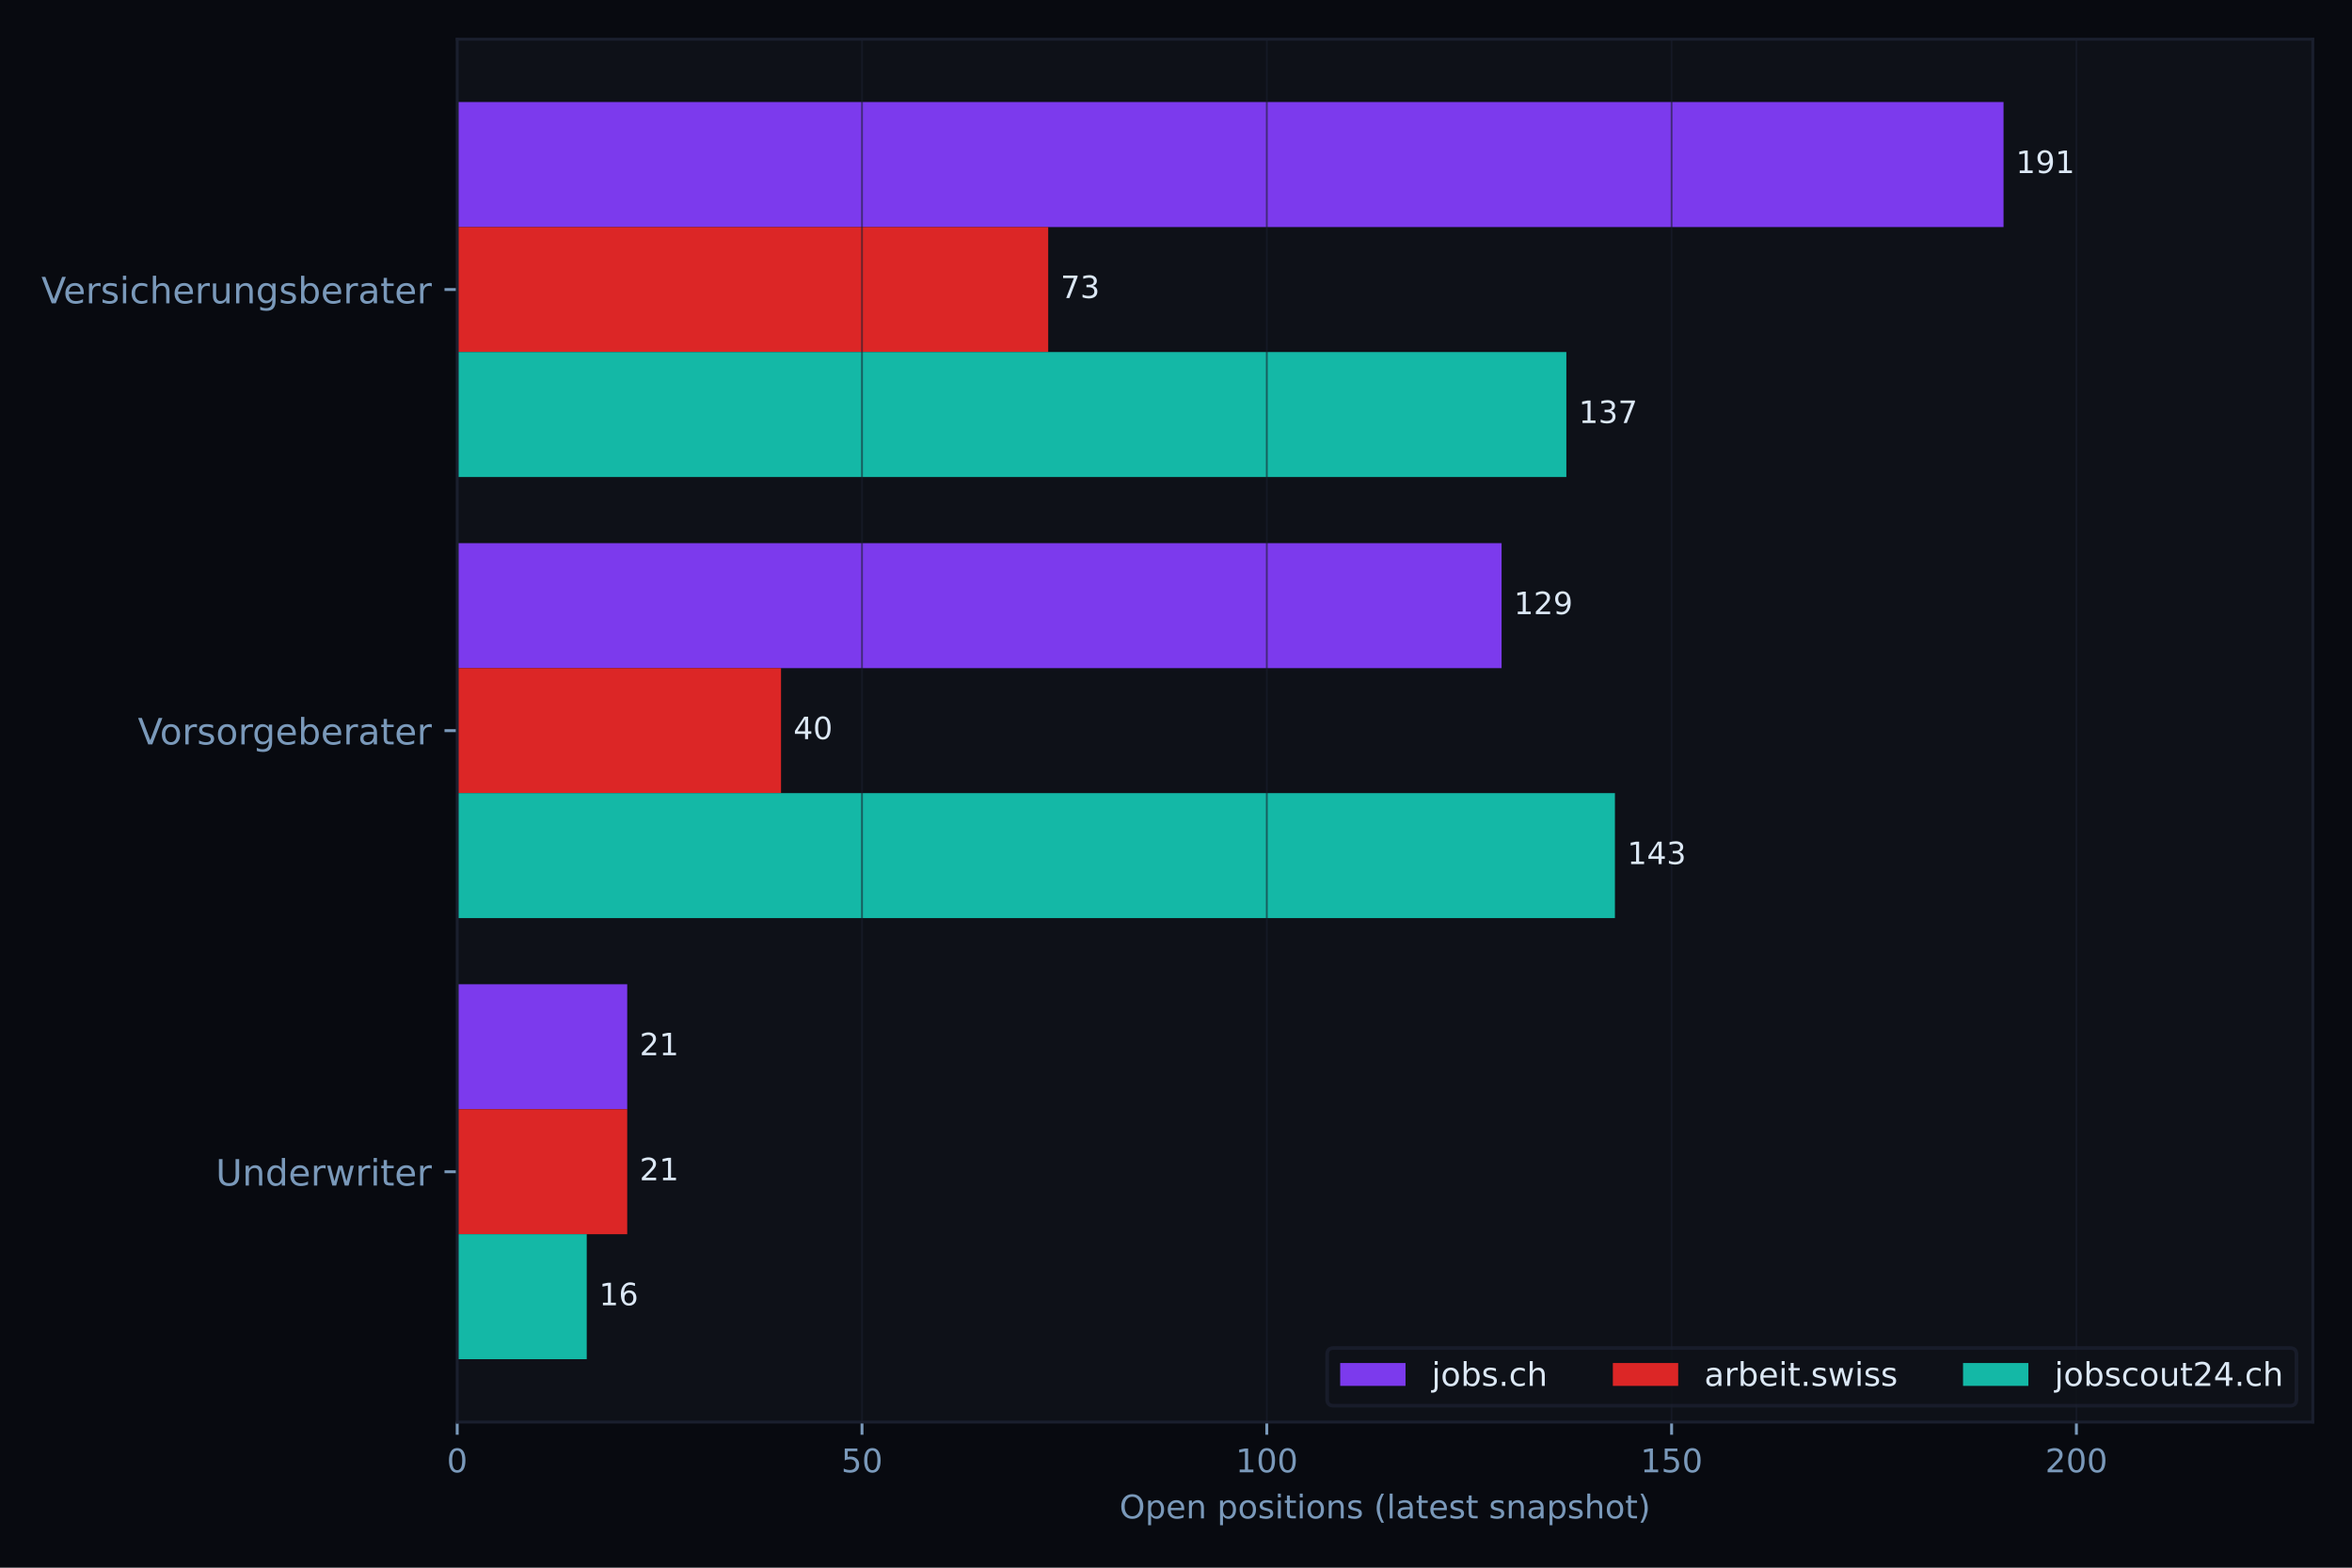
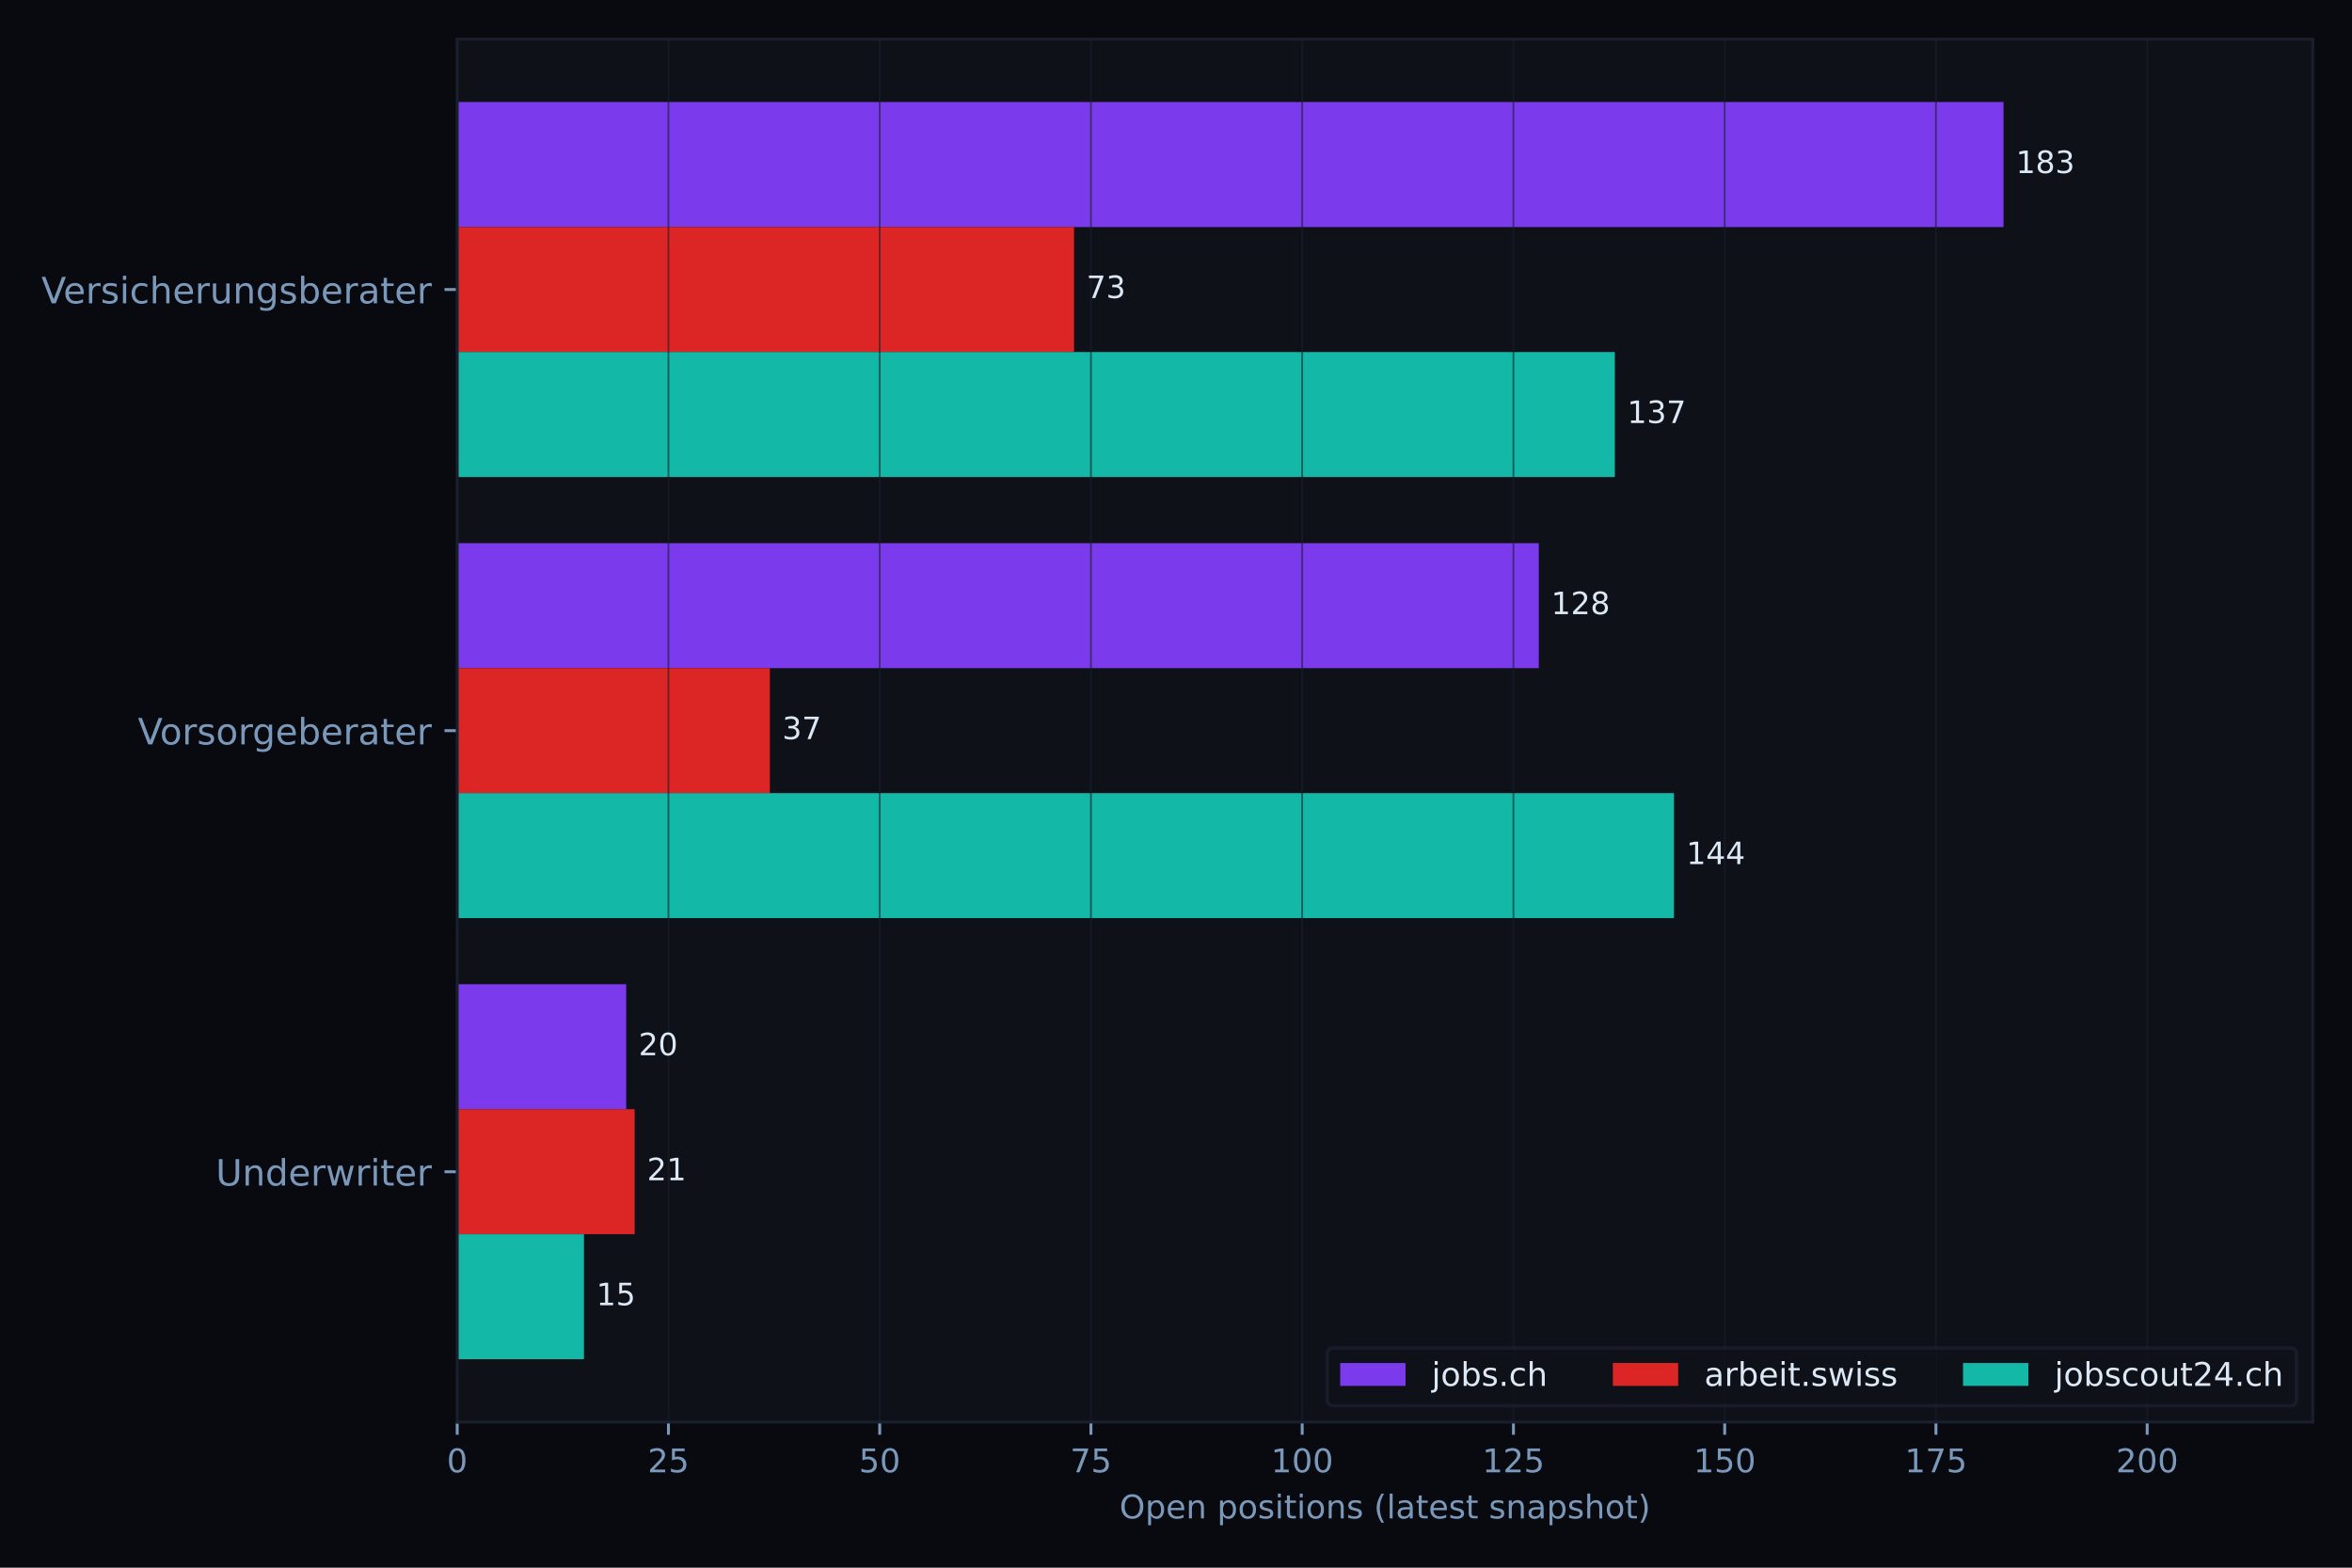
<svg xmlns="http://www.w3.org/2000/svg" xmlns:xlink="http://www.w3.org/1999/xlink" width="648pt" height="432pt" viewBox="0 0 648 432" version="1.1">
  <defs>
    <style type="text/css">*{stroke-linejoin: round; stroke-linecap: butt}</style>
  </defs>
  <g id="figure_1">
    <g id="patch_1">
      <path d="M 0 432  L 648 432  L 648 0  L 0 0  z " style="fill: #080a10" />
    </g>
    <g id="axes_1">
      <g id="patch_2">
        <path d="M 125.964 391.873  L 637.2 391.873  L 637.2 10.8  L 125.964 10.8  z " style="fill: #0e1118" />
      </g>
      <g id="patch_3">
        <path d="M 125.964 28.121  L 551.994 28.121  L 551.994 62.562  L 125.964 62.562  z " clip-path="url(#p83bf396304)" style="fill: #7c3aed" />
      </g>
      <g id="patch_4">
-         <path d="M 125.964 149.676  L 413.701 149.676  L 413.701 184.116  L 125.964 184.116  z " clip-path="url(#p83bf396304)" style="fill: #7c3aed" />
+         <path d="M 125.964 149.676  L 423.952 149.676  L 423.952 184.116  L 125.964 184.116  z " clip-path="url(#p83bf396304)" style="fill: #7c3aed" />
      </g>
      <g id="patch_5">
-         <path d="M 125.964 271.23  L 172.805 271.23  L 172.805 305.67  L 125.964 305.67  z " clip-path="url(#p83bf396304)" style="fill: #7c3aed" />
+         <path d="M 125.964 271.23  L 172.524 271.23  L 172.524 305.67  L 125.964 305.67  z " clip-path="url(#p83bf396304)" style="fill: #7c3aed" />
      </g>
      <g id="patch_6">
-         <path d="M 125.964 62.562  L 288.792 62.562  L 288.792 97.002  L 125.964 97.002  z " clip-path="url(#p83bf396304)" style="fill: #dc2626" />
+         <path d="M 125.964 62.562  L 295.91 62.562  L 295.91 97.002  L 125.964 97.002  z " clip-path="url(#p83bf396304)" style="fill: #dc2626" />
      </g>
      <g id="patch_7">
-         <path d="M 125.964 184.116  L 215.185 184.116  L 215.185 218.557  L 125.964 218.557  z " clip-path="url(#p83bf396304)" style="fill: #dc2626" />
+         <path d="M 125.964 184.116  L 212.101 184.116  L 212.101 218.557  L 125.964 218.557  z " clip-path="url(#p83bf396304)" style="fill: #dc2626" />
      </g>
      <g id="patch_8">
-         <path d="M 125.964 305.67  L 172.805 305.67  L 172.805 340.111  L 125.964 340.111  z " clip-path="url(#p83bf396304)" style="fill: #dc2626" />
+         <path d="M 125.964 305.67  L 174.852 305.67  L 174.852 340.111  L 125.964 340.111  z " clip-path="url(#p83bf396304)" style="fill: #dc2626" />
      </g>
      <g id="patch_9">
-         <path d="M 125.964 97.002  L 431.546 97.002  L 431.546 131.443  L 125.964 131.443  z " clip-path="url(#p83bf396304)" style="fill: #14b8a6" />
+         <path d="M 125.964 97.002  L 444.904 97.002  L 444.904 131.443  L 125.964 131.443  z " clip-path="url(#p83bf396304)" style="fill: #14b8a6" />
      </g>
      <g id="patch_10">
-         <path d="M 125.964 218.557  L 444.929 218.557  L 444.929 252.997  L 125.964 252.997  z " clip-path="url(#p83bf396304)" style="fill: #14b8a6" />
+         <path d="M 125.964 218.557  L 461.201 218.557  L 461.201 252.997  L 125.964 252.997  z " clip-path="url(#p83bf396304)" style="fill: #14b8a6" />
      </g>
      <g id="patch_11">
-         <path d="M 125.964 340.111  L 161.652 340.111  L 161.652 374.551  L 125.964 374.551  z " clip-path="url(#p83bf396304)" style="fill: #14b8a6" />
+         <path d="M 125.964 340.111  L 160.884 340.111  L 160.884 374.551  L 125.964 374.551  z " clip-path="url(#p83bf396304)" style="fill: #14b8a6" />
      </g>
      <g id="matplotlib.axis_1">
        <g id="xtick_1">
          <g id="line2d_1">
            <path d="M 125.964 391.873  L 125.964 10.8  " clip-path="url(#p83bf396304)" style="fill: none; stroke: #1a1f2e; stroke-opacity: 0.6; stroke-width: 0.5; stroke-linecap: square" />
          </g>
          <g id="line2d_2">
            <defs>
              <path id="mff3be124f5" d="M 0 0  L 0 3.5  " style="stroke: #7a99ba; stroke-width: 0.8" />
            </defs>
            <g>
              <use xlink:href="#mff3be124f5" x="125.964" y="391.873" style="fill: #7a99ba; stroke: #7a99ba; stroke-width: 0.8" />
            </g>
          </g>
          <g id="text_1">
            <g style="fill: #7a99ba" transform="translate(123.1005 405.7113) scale(0.09 -0.09)">
              <defs>
                <path id="DejaVuSans-30" d="M 2034 4250  Q 1547 4250 1301 3770  Q 1056 3291 1056 2328  Q 1056 1369 1301 889  Q 1547 409 2034 409  Q 2525 409 2770 889  Q 3016 1369 3016 2328  Q 3016 3291 2770 3770  Q 2525 4250 2034 4250  z M 2034 4750  Q 2819 4750 3233 4129  Q 3647 3509 3647 2328  Q 3647 1150 3233 529  Q 2819 -91 2034 -91  Q 1250 -91 836 529  Q 422 1150 422 2328  Q 422 3509 836 4129  Q 1250 4750 2034 4750  z " transform="scale(0.015625)" />
              </defs>
              <use xlink:href="#DejaVuSans-30" />
            </g>
          </g>
        </g>
        <g id="xtick_2">
          <g id="line2d_3">
-             <path d="M 237.49 391.873  L 237.49 10.8  " clip-path="url(#p83bf396304)" style="fill: none; stroke: #1a1f2e; stroke-opacity: 0.6; stroke-width: 0.5; stroke-linecap: square" />
+             <path d="M 184.164 391.873  L 184.164 10.8  " clip-path="url(#p83bf396304)" style="fill: none; stroke: #1a1f2e; stroke-opacity: 0.6; stroke-width: 0.5; stroke-linecap: square" />
          </g>
          <g id="line2d_4">
            <g>
-               <use xlink:href="#mff3be124f5" x="237.49" y="391.873" style="fill: #7a99ba; stroke: #7a99ba; stroke-width: 0.8" />
+               <use xlink:href="#mff3be124f5" x="184.164" y="391.873" style="fill: #7a99ba; stroke: #7a99ba; stroke-width: 0.8" />
            </g>
          </g>
          <g id="text_2">
-             <g style="fill: #7a99ba" transform="translate(231.7636 405.7113) scale(0.09 -0.09)">
+             <g style="fill: #7a99ba" transform="translate(178.4382 405.7113) scale(0.09 -0.09)">
              <defs>
+                 <path id="DejaVuSans-32" d="M 1228 531  L 3431 531  L 3431 0  L 469 0  L 469 531  Q 828 903 1448 1529  Q 2069 2156 2228 2338  Q 2531 2678 2651 2914  Q 2772 3150 2772 3378  Q 2772 3750 2511 3984  Q 2250 4219 1831 4219  Q 1534 4219 1204 4116  Q 875 4013 500 3803  L 500 4441  Q 881 4594 1212 4672  Q 1544 4750 1819 4750  Q 2544 4750 2975 4387  Q 3406 4025 3406 3419  Q 3406 3131 3298 2873  Q 3191 2616 2906 2266  Q 2828 2175 2409 1742  Q 1991 1309 1228 531  z " transform="scale(0.015625)" />
                <path id="DejaVuSans-35" d="M 691 4666  L 3169 4666  L 3169 4134  L 1269 4134  L 1269 2991  Q 1406 3038 1543 3061  Q 1681 3084 1819 3084  Q 2600 3084 3056 2656  Q 3513 2228 3513 1497  Q 3513 744 3044 326  Q 2575 -91 1722 -91  Q 1428 -91 1123 -41  Q 819 9 494 109  L 494 744  Q 775 591 1075 516  Q 1375 441 1709 441  Q 2250 441 2565 725  Q 2881 1009 2881 1497  Q 2881 1984 2565 2268  Q 2250 2553 1709 2553  Q 1456 2553 1204 2497  Q 953 2441 691 2322  L 691 4666  z " transform="scale(0.015625)" />
              </defs>
+               <use xlink:href="#DejaVuSans-32" />
+               <use xlink:href="#DejaVuSans-35" x="63.623" />
+             </g>
+           </g>
+         </g>
+         <g id="xtick_3">
+           <g id="line2d_5">
+             <path d="M 242.365 391.873  L 242.365 10.8  " clip-path="url(#p83bf396304)" style="fill: none; stroke: #1a1f2e; stroke-opacity: 0.6; stroke-width: 0.5; stroke-linecap: square" />
+           </g>
+           <g id="line2d_6">
+             <g>
+               <use xlink:href="#mff3be124f5" x="242.365" y="391.873" style="fill: #7a99ba; stroke: #7a99ba; stroke-width: 0.8" />
+             </g>
+           </g>
+           <g id="text_3">
+             <g style="fill: #7a99ba" transform="translate(236.6391 405.7113) scale(0.09 -0.09)">
              <use xlink:href="#DejaVuSans-35" />
              <use xlink:href="#DejaVuSans-30" x="63.623" />
            </g>
          </g>
        </g>
-         <g id="xtick_3">
-           <g id="line2d_5">
-             <path d="M 349.016 391.873  L 349.016 10.8  " clip-path="url(#p83bf396304)" style="fill: none; stroke: #1a1f2e; stroke-opacity: 0.6; stroke-width: 0.5; stroke-linecap: square" />
-           </g>
-           <g id="line2d_6">
-             <g>
-               <use xlink:href="#mff3be124f5" x="349.016" y="391.873" style="fill: #7a99ba; stroke: #7a99ba; stroke-width: 0.8" />
-             </g>
-           </g>
-           <g id="text_3">
-             <g style="fill: #7a99ba" transform="translate(340.4268 405.7113) scale(0.09 -0.09)">
+         <g id="xtick_4">
+           <g id="line2d_7">
+             <path d="M 300.566 391.873  L 300.566 10.8  " clip-path="url(#p83bf396304)" style="fill: none; stroke: #1a1f2e; stroke-opacity: 0.6; stroke-width: 0.5; stroke-linecap: square" />
+           </g>
+           <g id="line2d_8">
+             <g>
+               <use xlink:href="#mff3be124f5" x="300.566" y="391.873" style="fill: #7a99ba; stroke: #7a99ba; stroke-width: 0.8" />
+             </g>
+           </g>
+           <g id="text_4">
+             <g style="fill: #7a99ba" transform="translate(294.84 405.7113) scale(0.09 -0.09)">
+               <defs>
+                 <path id="DejaVuSans-37" d="M 525 4666  L 3525 4666  L 3525 4397  L 1831 0  L 1172 0  L 2766 4134  L 525 4134  L 525 4666  z " transform="scale(0.015625)" />
+               </defs>
+               <use xlink:href="#DejaVuSans-37" />
+               <use xlink:href="#DejaVuSans-35" x="63.623" />
+             </g>
+           </g>
+         </g>
+         <g id="xtick_5">
+           <g id="line2d_9">
+             <path d="M 358.767 391.873  L 358.767 10.8  " clip-path="url(#p83bf396304)" style="fill: none; stroke: #1a1f2e; stroke-opacity: 0.6; stroke-width: 0.5; stroke-linecap: square" />
+           </g>
+           <g id="line2d_10">
+             <g>
+               <use xlink:href="#mff3be124f5" x="358.767" y="391.873" style="fill: #7a99ba; stroke: #7a99ba; stroke-width: 0.8" />
+             </g>
+           </g>
+           <g id="text_5">
+             <g style="fill: #7a99ba" transform="translate(350.1777 405.7113) scale(0.09 -0.09)">
              <defs>
                <path id="DejaVuSans-31" d="M 794 531  L 1825 531  L 1825 4091  L 703 3866  L 703 4441  L 1819 4666  L 2450 4666  L 2450 531  L 3481 531  L 3481 0  L 794 0  L 794 531  z " transform="scale(0.015625)" />
              </defs>
              <use xlink:href="#DejaVuSans-31" />
              <use xlink:href="#DejaVuSans-30" x="63.623" />
              <use xlink:href="#DejaVuSans-30" x="127.246" />
            </g>
          </g>
        </g>
-         <g id="xtick_4">
-           <g id="line2d_7">
-             <path d="M 460.542 391.873  L 460.542 10.8  " clip-path="url(#p83bf396304)" style="fill: none; stroke: #1a1f2e; stroke-opacity: 0.6; stroke-width: 0.5; stroke-linecap: square" />
-           </g>
-           <g id="line2d_8">
-             <g>
-               <use xlink:href="#mff3be124f5" x="460.542" y="391.873" style="fill: #7a99ba; stroke: #7a99ba; stroke-width: 0.8" />
-             </g>
-           </g>
-           <g id="text_4">
-             <g style="fill: #7a99ba" transform="translate(451.953 405.7113) scale(0.09 -0.09)">
+         <g id="xtick_6">
+           <g id="line2d_11">
+             <path d="M 416.968 391.873  L 416.968 10.8  " clip-path="url(#p83bf396304)" style="fill: none; stroke: #1a1f2e; stroke-opacity: 0.6; stroke-width: 0.5; stroke-linecap: square" />
+           </g>
+           <g id="line2d_12">
+             <g>
+               <use xlink:href="#mff3be124f5" x="416.968" y="391.873" style="fill: #7a99ba; stroke: #7a99ba; stroke-width: 0.8" />
+             </g>
+           </g>
+           <g id="text_6">
+             <g style="fill: #7a99ba" transform="translate(408.3786 405.7113) scale(0.09 -0.09)">
+               <use xlink:href="#DejaVuSans-31" />
+               <use xlink:href="#DejaVuSans-32" x="63.623" />
+               <use xlink:href="#DejaVuSans-35" x="127.246" />
+             </g>
+           </g>
+         </g>
+         <g id="xtick_7">
+           <g id="line2d_13">
+             <path d="M 475.169 391.873  L 475.169 10.8  " clip-path="url(#p83bf396304)" style="fill: none; stroke: #1a1f2e; stroke-opacity: 0.6; stroke-width: 0.5; stroke-linecap: square" />
+           </g>
+           <g id="line2d_14">
+             <g>
+               <use xlink:href="#mff3be124f5" x="475.169" y="391.873" style="fill: #7a99ba; stroke: #7a99ba; stroke-width: 0.8" />
+             </g>
+           </g>
+           <g id="text_7">
+             <g style="fill: #7a99ba" transform="translate(466.5794 405.7113) scale(0.09 -0.09)">
              <use xlink:href="#DejaVuSans-31" />
              <use xlink:href="#DejaVuSans-35" x="63.623" />
              <use xlink:href="#DejaVuSans-30" x="127.246" />
            </g>
          </g>
        </g>
-         <g id="xtick_5">
-           <g id="line2d_9">
-             <path d="M 572.069 391.873  L 572.069 10.8  " clip-path="url(#p83bf396304)" style="fill: none; stroke: #1a1f2e; stroke-opacity: 0.6; stroke-width: 0.5; stroke-linecap: square" />
-           </g>
-           <g id="line2d_10">
-             <g>
-               <use xlink:href="#mff3be124f5" x="572.069" y="391.873" style="fill: #7a99ba; stroke: #7a99ba; stroke-width: 0.8" />
-             </g>
-           </g>
-           <g id="text_5">
-             <g style="fill: #7a99ba" transform="translate(563.4793 405.7113) scale(0.09 -0.09)">
-               <defs>
-                 <path id="DejaVuSans-32" d="M 1228 531  L 3431 531  L 3431 0  L 469 0  L 469 531  Q 828 903 1448 1529  Q 2069 2156 2228 2338  Q 2531 2678 2651 2914  Q 2772 3150 2772 3378  Q 2772 3750 2511 3984  Q 2250 4219 1831 4219  Q 1534 4219 1204 4116  Q 875 4013 500 3803  L 500 4441  Q 881 4594 1212 4672  Q 1544 4750 1819 4750  Q 2544 4750 2975 4387  Q 3406 4025 3406 3419  Q 3406 3131 3298 2873  Q 3191 2616 2906 2266  Q 2828 2175 2409 1742  Q 1991 1309 1228 531  z " transform="scale(0.015625)" />
-               </defs>
+         <g id="xtick_8">
+           <g id="line2d_15">
+             <path d="M 533.37 391.873  L 533.37 10.8  " clip-path="url(#p83bf396304)" style="fill: none; stroke: #1a1f2e; stroke-opacity: 0.6; stroke-width: 0.5; stroke-linecap: square" />
+           </g>
+           <g id="line2d_16">
+             <g>
+               <use xlink:href="#mff3be124f5" x="533.37" y="391.873" style="fill: #7a99ba; stroke: #7a99ba; stroke-width: 0.8" />
+             </g>
+           </g>
+           <g id="text_8">
+             <g style="fill: #7a99ba" transform="translate(524.7803 405.7113) scale(0.09 -0.09)">
+               <use xlink:href="#DejaVuSans-31" />
+               <use xlink:href="#DejaVuSans-37" x="63.623" />
+               <use xlink:href="#DejaVuSans-35" x="127.246" />
+             </g>
+           </g>
+         </g>
+         <g id="xtick_9">
+           <g id="line2d_17">
+             <path d="M 591.571 391.873  L 591.571 10.8  " clip-path="url(#p83bf396304)" style="fill: none; stroke: #1a1f2e; stroke-opacity: 0.6; stroke-width: 0.5; stroke-linecap: square" />
+           </g>
+           <g id="line2d_18">
+             <g>
+               <use xlink:href="#mff3be124f5" x="591.571" y="391.873" style="fill: #7a99ba; stroke: #7a99ba; stroke-width: 0.8" />
+             </g>
+           </g>
+           <g id="text_9">
+             <g style="fill: #7a99ba" transform="translate(582.9811 405.7113) scale(0.09 -0.09)">
              <use xlink:href="#DejaVuSans-32" />
              <use xlink:href="#DejaVuSans-30" x="63.623" />
              <use xlink:href="#DejaVuSans-30" x="127.246" />
            </g>
          </g>
        </g>
-         <g id="text_6">
+         <g id="text_10">
          <g style="fill: #7a99ba" transform="translate(308.4181 418.4216) scale(0.09 -0.09)">
            <defs>
              <path id="DejaVuSans-4f" d="M 2522 4238  Q 1834 4238 1429 3725  Q 1025 3213 1025 2328  Q 1025 1447 1429 934  Q 1834 422 2522 422  Q 3209 422 3611 934  Q 4013 1447 4013 2328  Q 4013 3213 3611 3725  Q 3209 4238 2522 4238  z M 2522 4750  Q 3503 4750 4090 4092  Q 4678 3434 4678 2328  Q 4678 1225 4090 567  Q 3503 -91 2522 -91  Q 1538 -91 948 565  Q 359 1222 359 2328  Q 359 3434 948 4092  Q 1538 4750 2522 4750  z " transform="scale(0.015625)" />
              <path id="DejaVuSans-70" d="M 1159 525  L 1159 -1331  L 581 -1331  L 581 3500  L 1159 3500  L 1159 2969  Q 1341 3281 1617 3432  Q 1894 3584 2278 3584  Q 2916 3584 3314 3078  Q 3713 2572 3713 1747  Q 3713 922 3314 415  Q 2916 -91 2278 -91  Q 1894 -91 1617 61  Q 1341 213 1159 525  z M 3116 1747  Q 3116 2381 2855 2742  Q 2594 3103 2138 3103  Q 1681 3103 1420 2742  Q 1159 2381 1159 1747  Q 1159 1113 1420 752  Q 1681 391 2138 391  Q 2594 391 2855 752  Q 3116 1113 3116 1747  z " transform="scale(0.015625)" />
              <path id="DejaVuSans-65" d="M 3597 1894  L 3597 1613  L 953 1613  Q 991 1019 1311 708  Q 1631 397 2203 397  Q 2534 397 2845 478  Q 3156 559 3463 722  L 3463 178  Q 3153 47 2828 -22  Q 2503 -91 2169 -91  Q 1331 -91 842 396  Q 353 884 353 1716  Q 353 2575 817 3079  Q 1281 3584 2069 3584  Q 2775 3584 3186 3129  Q 3597 2675 3597 1894  z M 3022 2063  Q 3016 2534 2758 2815  Q 2500 3097 2075 3097  Q 1594 3097 1305 2825  Q 1016 2553 972 2059  L 3022 2063  z " transform="scale(0.015625)" />
              <path id="DejaVuSans-6e" d="M 3513 2113  L 3513 0  L 2938 0  L 2938 2094  Q 2938 2591 2744 2837  Q 2550 3084 2163 3084  Q 1697 3084 1428 2787  Q 1159 2491 1159 1978  L 1159 0  L 581 0  L 581 3500  L 1159 3500  L 1159 2956  Q 1366 3272 1645 3428  Q 1925 3584 2291 3584  Q 2894 3584 3203 3211  Q 3513 2838 3513 2113  z " transform="scale(0.015625)" />
              <path id="DejaVuSans-20" transform="scale(0.015625)" />
              <path id="DejaVuSans-6f" d="M 1959 3097  Q 1497 3097 1228 2736  Q 959 2375 959 1747  Q 959 1119 1226 758  Q 1494 397 1959 397  Q 2419 397 2687 759  Q 2956 1122 2956 1747  Q 2956 2369 2687 2733  Q 2419 3097 1959 3097  z M 1959 3584  Q 2709 3584 3137 3096  Q 3566 2609 3566 1747  Q 3566 888 3137 398  Q 2709 -91 1959 -91  Q 1206 -91 779 398  Q 353 888 353 1747  Q 353 2609 779 3096  Q 1206 3584 1959 3584  z " transform="scale(0.015625)" />
              <path id="DejaVuSans-73" d="M 2834 3397  L 2834 2853  Q 2591 2978 2328 3040  Q 2066 3103 1784 3103  Q 1356 3103 1142 2972  Q 928 2841 928 2578  Q 928 2378 1081 2264  Q 1234 2150 1697 2047  L 1894 2003  Q 2506 1872 2764 1633  Q 3022 1394 3022 966  Q 3022 478 2636 193  Q 2250 -91 1575 -91  Q 1294 -91 989 -36  Q 684 19 347 128  L 347 722  Q 666 556 975 473  Q 1284 391 1588 391  Q 1994 391 2212 530  Q 2431 669 2431 922  Q 2431 1156 2273 1281  Q 2116 1406 1581 1522  L 1381 1569  Q 847 1681 609 1914  Q 372 2147 372 2553  Q 372 3047 722 3315  Q 1072 3584 1716 3584  Q 2034 3584 2315 3537  Q 2597 3491 2834 3397  z " transform="scale(0.015625)" />
              <path id="DejaVuSans-69" d="M 603 3500  L 1178 3500  L 1178 0  L 603 0  L 603 3500  z M 603 4863  L 1178 4863  L 1178 4134  L 603 4134  L 603 4863  z " transform="scale(0.015625)" />
              <path id="DejaVuSans-74" d="M 1172 4494  L 1172 3500  L 2356 3500  L 2356 3053  L 1172 3053  L 1172 1153  Q 1172 725 1289 603  Q 1406 481 1766 481  L 2356 481  L 2356 0  L 1766 0  Q 1100 0 847 248  Q 594 497 594 1153  L 594 3053  L 172 3053  L 172 3500  L 594 3500  L 594 4494  L 1172 4494  z " transform="scale(0.015625)" />
              <path id="DejaVuSans-28" d="M 1984 4856  Q 1566 4138 1362 3434  Q 1159 2731 1159 2009  Q 1159 1288 1364 580  Q 1569 -128 1984 -844  L 1484 -844  Q 1016 -109 783 600  Q 550 1309 550 2009  Q 550 2706 781 3412  Q 1013 4119 1484 4856  L 1984 4856  z " transform="scale(0.015625)" />
              <path id="DejaVuSans-6c" d="M 603 4863  L 1178 4863  L 1178 0  L 603 0  L 603 4863  z " transform="scale(0.015625)" />
              <path id="DejaVuSans-61" d="M 2194 1759  Q 1497 1759 1228 1600  Q 959 1441 959 1056  Q 959 750 1161 570  Q 1363 391 1709 391  Q 2188 391 2477 730  Q 2766 1069 2766 1631  L 2766 1759  L 2194 1759  z M 3341 1997  L 3341 0  L 2766 0  L 2766 531  Q 2569 213 2275 61  Q 1981 -91 1556 -91  Q 1019 -91 701 211  Q 384 513 384 1019  Q 384 1609 779 1909  Q 1175 2209 1959 2209  L 2766 2209  L 2766 2266  Q 2766 2663 2505 2880  Q 2244 3097 1772 3097  Q 1472 3097 1187 3025  Q 903 2953 641 2809  L 641 3341  Q 956 3463 1253 3523  Q 1550 3584 1831 3584  Q 2591 3584 2966 3190  Q 3341 2797 3341 1997  z " transform="scale(0.015625)" />
              <path id="DejaVuSans-68" d="M 3513 2113  L 3513 0  L 2938 0  L 2938 2094  Q 2938 2591 2744 2837  Q 2550 3084 2163 3084  Q 1697 3084 1428 2787  Q 1159 2491 1159 1978  L 1159 0  L 581 0  L 581 4863  L 1159 4863  L 1159 2956  Q 1366 3272 1645 3428  Q 1925 3584 2291 3584  Q 2894 3584 3203 3211  Q 3513 2838 3513 2113  z " transform="scale(0.015625)" />
              <path id="DejaVuSans-29" d="M 513 4856  L 1013 4856  Q 1481 4119 1714 3412  Q 1947 2706 1947 2009  Q 1947 1309 1714 600  Q 1481 -109 1013 -844  L 513 -844  Q 928 -128 1133 580  Q 1338 1288 1338 2009  Q 1338 2731 1133 3434  Q 928 4138 513 4856  z " transform="scale(0.015625)" />
            </defs>
            <use xlink:href="#DejaVuSans-4f" />
            <use xlink:href="#DejaVuSans-70" x="78.711" />
            <use xlink:href="#DejaVuSans-65" x="142.188" />
            <use xlink:href="#DejaVuSans-6e" x="203.711" />
            <use xlink:href="#DejaVuSans-20" x="267.09" />
            <use xlink:href="#DejaVuSans-70" x="298.877" />
            <use xlink:href="#DejaVuSans-6f" x="362.354" />
            <use xlink:href="#DejaVuSans-73" x="423.535" />
            <use xlink:href="#DejaVuSans-69" x="475.635" />
            <use xlink:href="#DejaVuSans-74" x="503.418" />
            <use xlink:href="#DejaVuSans-69" x="542.627" />
            <use xlink:href="#DejaVuSans-6f" x="570.41" />
            <use xlink:href="#DejaVuSans-6e" x="631.592" />
            <use xlink:href="#DejaVuSans-73" x="694.971" />
            <use xlink:href="#DejaVuSans-20" x="747.07" />
            <use xlink:href="#DejaVuSans-28" x="778.857" />
            <use xlink:href="#DejaVuSans-6c" x="817.871" />
            <use xlink:href="#DejaVuSans-61" x="845.654" />
            <use xlink:href="#DejaVuSans-74" x="906.934" />
            <use xlink:href="#DejaVuSans-65" x="946.143" />
            <use xlink:href="#DejaVuSans-73" x="1007.666" />
            <use xlink:href="#DejaVuSans-74" x="1059.766" />
            <use xlink:href="#DejaVuSans-20" x="1098.975" />
            <use xlink:href="#DejaVuSans-73" x="1130.762" />
            <use xlink:href="#DejaVuSans-6e" x="1182.861" />
            <use xlink:href="#DejaVuSans-61" x="1246.24" />
            <use xlink:href="#DejaVuSans-70" x="1307.52" />
            <use xlink:href="#DejaVuSans-73" x="1370.996" />
            <use xlink:href="#DejaVuSans-68" x="1423.096" />
            <use xlink:href="#DejaVuSans-6f" x="1486.475" />
            <use xlink:href="#DejaVuSans-74" x="1547.656" />
            <use xlink:href="#DejaVuSans-29" x="1586.865" />
          </g>
        </g>
      </g>
      <g id="matplotlib.axis_2">
        <g id="ytick_1">
-           <g id="line2d_11">
+           <g id="line2d_19">
            <defs>
              <path id="mdf66c61492" d="M 0 0  L -3.5 0  " style="stroke: #7a99ba; stroke-width: 0.8" />
            </defs>
            <g>
              <use xlink:href="#mdf66c61492" x="125.964" y="79.782" style="fill: #7a99ba; stroke: #7a99ba; stroke-width: 0.8" />
            </g>
          </g>
-           <g id="text_7">
+           <g id="text_11">
            <g style="fill: #7a99ba" transform="translate(11.38864 83.58128) scale(0.1 -0.1)">
              <defs>
                <path id="DejaVuSans-56" d="M 1831 0  L 50 4666  L 709 4666  L 2188 738  L 3669 4666  L 4325 4666  L 2547 0  L 1831 0  z " transform="scale(0.015625)" />
                <path id="DejaVuSans-72" d="M 2631 2963  Q 2534 3019 2420 3045  Q 2306 3072 2169 3072  Q 1681 3072 1420 2755  Q 1159 2438 1159 1844  L 1159 0  L 581 0  L 581 3500  L 1159 3500  L 1159 2956  Q 1341 3275 1631 3429  Q 1922 3584 2338 3584  Q 2397 3584 2469 3576  Q 2541 3569 2628 3553  L 2631 2963  z " transform="scale(0.015625)" />
                <path id="DejaVuSans-63" d="M 3122 3366  L 3122 2828  Q 2878 2963 2633 3030  Q 2388 3097 2138 3097  Q 1578 3097 1268 2742  Q 959 2388 959 1747  Q 959 1106 1268 751  Q 1578 397 2138 397  Q 2388 397 2633 464  Q 2878 531 3122 666  L 3122 134  Q 2881 22 2623 -34  Q 2366 -91 2075 -91  Q 1284 -91 818 406  Q 353 903 353 1747  Q 353 2603 823 3093  Q 1294 3584 2113 3584  Q 2378 3584 2631 3529  Q 2884 3475 3122 3366  z " transform="scale(0.015625)" />
                <path id="DejaVuSans-75" d="M 544 1381  L 544 3500  L 1119 3500  L 1119 1403  Q 1119 906 1312 657  Q 1506 409 1894 409  Q 2359 409 2629 706  Q 2900 1003 2900 1516  L 2900 3500  L 3475 3500  L 3475 0  L 2900 0  L 2900 538  Q 2691 219 2414 64  Q 2138 -91 1772 -91  Q 1169 -91 856 284  Q 544 659 544 1381  z M 1991 3584  L 1991 3584  z " transform="scale(0.015625)" />
                <path id="DejaVuSans-67" d="M 2906 1791  Q 2906 2416 2648 2759  Q 2391 3103 1925 3103  Q 1463 3103 1205 2759  Q 947 2416 947 1791  Q 947 1169 1205 825  Q 1463 481 1925 481  Q 2391 481 2648 825  Q 2906 1169 2906 1791  z M 3481 434  Q 3481 -459 3084 -895  Q 2688 -1331 1869 -1331  Q 1566 -1331 1297 -1286  Q 1028 -1241 775 -1147  L 775 -588  Q 1028 -725 1275 -790  Q 1522 -856 1778 -856  Q 2344 -856 2625 -561  Q 2906 -266 2906 331  L 2906 616  Q 2728 306 2450 153  Q 2172 0 1784 0  Q 1141 0 747 490  Q 353 981 353 1791  Q 353 2603 747 3093  Q 1141 3584 1784 3584  Q 2172 3584 2450 3431  Q 2728 3278 2906 2969  L 2906 3500  L 3481 3500  L 3481 434  z " transform="scale(0.015625)" />
                <path id="DejaVuSans-62" d="M 3116 1747  Q 3116 2381 2855 2742  Q 2594 3103 2138 3103  Q 1681 3103 1420 2742  Q 1159 2381 1159 1747  Q 1159 1113 1420 752  Q 1681 391 2138 391  Q 2594 391 2855 752  Q 3116 1113 3116 1747  z M 1159 2969  Q 1341 3281 1617 3432  Q 1894 3584 2278 3584  Q 2916 3584 3314 3078  Q 3713 2572 3713 1747  Q 3713 922 3314 415  Q 2916 -91 2278 -91  Q 1894 -91 1617 61  Q 1341 213 1159 525  L 1159 0  L 581 0  L 581 4863  L 1159 4863  L 1159 2969  z " transform="scale(0.015625)" />
              </defs>
              <use xlink:href="#DejaVuSans-56" />
              <use xlink:href="#DejaVuSans-65" x="60.658" />
              <use xlink:href="#DejaVuSans-72" x="122.182" />
              <use xlink:href="#DejaVuSans-73" x="163.295" />
              <use xlink:href="#DejaVuSans-69" x="215.395" />
              <use xlink:href="#DejaVuSans-63" x="243.178" />
              <use xlink:href="#DejaVuSans-68" x="298.158" />
              <use xlink:href="#DejaVuSans-65" x="361.537" />
              <use xlink:href="#DejaVuSans-72" x="423.061" />
              <use xlink:href="#DejaVuSans-75" x="464.174" />
              <use xlink:href="#DejaVuSans-6e" x="527.553" />
              <use xlink:href="#DejaVuSans-67" x="590.932" />
              <use xlink:href="#DejaVuSans-73" x="654.408" />
              <use xlink:href="#DejaVuSans-62" x="706.508" />
              <use xlink:href="#DejaVuSans-65" x="769.984" />
              <use xlink:href="#DejaVuSans-72" x="831.508" />
              <use xlink:href="#DejaVuSans-61" x="872.621" />
              <use xlink:href="#DejaVuSans-74" x="933.9" />
              <use xlink:href="#DejaVuSans-65" x="973.109" />
              <use xlink:href="#DejaVuSans-72" x="1034.633" />
            </g>
          </g>
        </g>
        <g id="ytick_2">
-           <g id="line2d_12">
+           <g id="line2d_20">
            <g>
              <use xlink:href="#mdf66c61492" x="125.964" y="201.336" style="fill: #7a99ba; stroke: #7a99ba; stroke-width: 0.8" />
            </g>
          </g>
-           <g id="text_8">
+           <g id="text_12">
            <g style="fill: #7a99ba" transform="translate(37.9777 205.1356) scale(0.1 -0.1)">
              <use xlink:href="#DejaVuSans-56" />
              <use xlink:href="#DejaVuSans-6f" x="60.658" />
              <use xlink:href="#DejaVuSans-72" x="121.84" />
              <use xlink:href="#DejaVuSans-73" x="162.953" />
              <use xlink:href="#DejaVuSans-6f" x="215.053" />
              <use xlink:href="#DejaVuSans-72" x="276.234" />
              <use xlink:href="#DejaVuSans-67" x="315.598" />
              <use xlink:href="#DejaVuSans-65" x="379.074" />
              <use xlink:href="#DejaVuSans-62" x="440.598" />
              <use xlink:href="#DejaVuSans-65" x="504.074" />
              <use xlink:href="#DejaVuSans-72" x="565.598" />
              <use xlink:href="#DejaVuSans-61" x="606.711" />
              <use xlink:href="#DejaVuSans-74" x="667.99" />
              <use xlink:href="#DejaVuSans-65" x="707.199" />
              <use xlink:href="#DejaVuSans-72" x="768.723" />
            </g>
          </g>
        </g>
        <g id="ytick_3">
-           <g id="line2d_13">
+           <g id="line2d_21">
            <g>
              <use xlink:href="#mdf66c61492" x="125.964" y="322.891" style="fill: #7a99ba; stroke: #7a99ba; stroke-width: 0.8" />
            </g>
          </g>
-           <g id="text_9">
+           <g id="text_13">
            <g style="fill: #7a99ba" transform="translate(59.44332 326.6899) scale(0.1 -0.1)">
              <defs>
                <path id="DejaVuSans-55" d="M 556 4666  L 1191 4666  L 1191 1831  Q 1191 1081 1462 751  Q 1734 422 2344 422  Q 2950 422 3222 751  Q 3494 1081 3494 1831  L 3494 4666  L 4128 4666  L 4128 1753  Q 4128 841 3676 375  Q 3225 -91 2344 -91  Q 1459 -91 1007 375  Q 556 841 556 1753  L 556 4666  z " transform="scale(0.015625)" />
                <path id="DejaVuSans-64" d="M 2906 2969  L 2906 4863  L 3481 4863  L 3481 0  L 2906 0  L 2906 525  Q 2725 213 2448 61  Q 2172 -91 1784 -91  Q 1150 -91 751 415  Q 353 922 353 1747  Q 353 2572 751 3078  Q 1150 3584 1784 3584  Q 2172 3584 2448 3432  Q 2725 3281 2906 2969  z M 947 1747  Q 947 1113 1208 752  Q 1469 391 1925 391  Q 2381 391 2643 752  Q 2906 1113 2906 1747  Q 2906 2381 2643 2742  Q 2381 3103 1925 3103  Q 1469 3103 1208 2742  Q 947 2381 947 1747  z " transform="scale(0.015625)" />
                <path id="DejaVuSans-77" d="M 269 3500  L 844 3500  L 1563 769  L 2278 3500  L 2956 3500  L 3675 769  L 4391 3500  L 4966 3500  L 4050 0  L 3372 0  L 2619 2869  L 1863 0  L 1184 0  L 269 3500  z " transform="scale(0.015625)" />
              </defs>
              <use xlink:href="#DejaVuSans-55" />
              <use xlink:href="#DejaVuSans-6e" x="73.193" />
              <use xlink:href="#DejaVuSans-64" x="136.572" />
              <use xlink:href="#DejaVuSans-65" x="200.049" />
              <use xlink:href="#DejaVuSans-72" x="261.572" />
              <use xlink:href="#DejaVuSans-77" x="302.686" />
              <use xlink:href="#DejaVuSans-72" x="384.473" />
              <use xlink:href="#DejaVuSans-69" x="425.586" />
              <use xlink:href="#DejaVuSans-74" x="453.369" />
              <use xlink:href="#DejaVuSans-65" x="492.578" />
              <use xlink:href="#DejaVuSans-72" x="554.102" />
            </g>
          </g>
        </g>
      </g>
      <g id="patch_12">
        <path d="M 125.964 391.873  L 125.964 10.8  " style="fill: none; stroke: #1a1f2e; stroke-width: 0.8; stroke-linejoin: miter; stroke-linecap: square" />
      </g>
      <g id="patch_13">
        <path d="M 637.2 391.873  L 637.2 10.8  " style="fill: none; stroke: #1a1f2e; stroke-width: 0.8; stroke-linejoin: miter; stroke-linecap: square" />
      </g>
      <g id="patch_14">
        <path d="M 125.964 391.873  L 637.2 391.873  " style="fill: none; stroke: #1a1f2e; stroke-width: 0.8; stroke-linejoin: miter; stroke-linecap: square" />
      </g>
      <g id="patch_15">
        <path d="M 125.964 10.8  L 637.2 10.8  " style="fill: none; stroke: #1a1f2e; stroke-width: 0.8; stroke-linejoin: miter; stroke-linecap: square" />
      </g>
-       <g id="text_10">
+       <g id="text_14">
        <g style="fill: #dce8f5" transform="translate(555.4022 47.68715) scale(0.085 -0.085)">
          <defs>
-             <path id="DejaVuSans-39" d="M 703 97  L 703 672  Q 941 559 1184 500  Q 1428 441 1663 441  Q 2288 441 2617 861  Q 2947 1281 2994 2138  Q 2813 1869 2534 1725  Q 2256 1581 1919 1581  Q 1219 1581 811 2004  Q 403 2428 403 3163  Q 403 3881 828 4315  Q 1253 4750 1959 4750  Q 2769 4750 3195 4129  Q 3622 3509 3622 2328  Q 3622 1225 3098 567  Q 2575 -91 1691 -91  Q 1453 -91 1209 -44  Q 966 3 703 97  z M 1959 2075  Q 2384 2075 2632 2365  Q 2881 2656 2881 3163  Q 2881 3666 2632 3958  Q 2384 4250 1959 4250  Q 1534 4250 1286 3958  Q 1038 3666 1038 3163  Q 1038 2656 1286 2365  Q 1534 2075 1959 2075  z " transform="scale(0.015625)" />
+             <path id="DejaVuSans-38" d="M 2034 2216  Q 1584 2216 1326 1975  Q 1069 1734 1069 1313  Q 1069 891 1326 650  Q 1584 409 2034 409  Q 2484 409 2743 651  Q 3003 894 3003 1313  Q 3003 1734 2745 1975  Q 2488 2216 2034 2216  z M 1403 2484  Q 997 2584 770 2862  Q 544 3141 544 3541  Q 544 4100 942 4425  Q 1341 4750 2034 4750  Q 2731 4750 3128 4425  Q 3525 4100 3525 3541  Q 3525 3141 3298 2862  Q 3072 2584 2669 2484  Q 3125 2378 3379 2068  Q 3634 1759 3634 1313  Q 3634 634 3220 271  Q 2806 -91 2034 -91  Q 1263 -91 848 271  Q 434 634 434 1313  Q 434 1759 690 2068  Q 947 2378 1403 2484  z M 1172 3481  Q 1172 3119 1398 2916  Q 1625 2713 2034 2713  Q 2441 2713 2670 2916  Q 2900 3119 2900 3481  Q 2900 3844 2670 4047  Q 2441 4250 2034 4250  Q 1625 4250 1398 4047  Q 1172 3844 1172 3481  z " transform="scale(0.015625)" />
+             <path id="DejaVuSans-33" d="M 2597 2516  Q 3050 2419 3304 2112  Q 3559 1806 3559 1356  Q 3559 666 3084 287  Q 2609 -91 1734 -91  Q 1441 -91 1130 -33  Q 819 25 488 141  L 488 750  Q 750 597 1062 519  Q 1375 441 1716 441  Q 2309 441 2620 675  Q 2931 909 2931 1356  Q 2931 1769 2642 2001  Q 2353 2234 1838 2234  L 1294 2234  L 1294 2753  L 1863 2753  Q 2328 2753 2575 2939  Q 2822 3125 2822 3475  Q 2822 3834 2567 4026  Q 2313 4219 1838 4219  Q 1578 4219 1281 4162  Q 984 4106 628 3988  L 628 4550  Q 988 4650 1302 4700  Q 1616 4750 1894 4750  Q 2613 4750 3031 4423  Q 3450 4097 3450 3541  Q 3450 3153 3228 2886  Q 3006 2619 2597 2516  z " transform="scale(0.015625)" />
          </defs>
          <use xlink:href="#DejaVuSans-31" />
-           <use xlink:href="#DejaVuSans-39" x="63.623" />
-           <use xlink:href="#DejaVuSans-31" x="127.246" />
-         </g>
-       </g>
-       <g id="text_11">
-         <g style="fill: #dce8f5" transform="translate(417.1096 169.2414) scale(0.085 -0.085)">
+           <use xlink:href="#DejaVuSans-38" x="63.623" />
+           <use xlink:href="#DejaVuSans-33" x="127.246" />
+         </g>
+       </g>
+       <g id="text_15">
+         <g style="fill: #dce8f5" transform="translate(427.3603 169.2414) scale(0.085 -0.085)">
          <use xlink:href="#DejaVuSans-31" />
          <use xlink:href="#DejaVuSans-32" x="63.623" />
-           <use xlink:href="#DejaVuSans-39" x="127.246" />
-         </g>
-       </g>
-       <g id="text_12">
-         <g style="fill: #dce8f5" transform="translate(176.2129 290.7957) scale(0.085 -0.085)">
+           <use xlink:href="#DejaVuSans-38" x="127.246" />
+         </g>
+       </g>
+       <g id="text_16">
+         <g style="fill: #dce8f5" transform="translate(175.9326 290.7957) scale(0.085 -0.085)">
+           <use xlink:href="#DejaVuSans-32" />
+           <use xlink:href="#DejaVuSans-30" x="63.623" />
+         </g>
+       </g>
+       <g id="text_17">
+         <g style="fill: #dce8f5" transform="translate(299.3184 82.12753) scale(0.085 -0.085)">
+           <use xlink:href="#DejaVuSans-37" />
+           <use xlink:href="#DejaVuSans-33" x="63.623" />
+         </g>
+       </g>
+       <g id="text_18">
+         <g style="fill: #dce8f5" transform="translate(215.5092 203.6818) scale(0.085 -0.085)">
+           <use xlink:href="#DejaVuSans-33" />
+           <use xlink:href="#DejaVuSans-37" x="63.623" />
+         </g>
+       </g>
+       <g id="text_19">
+         <g style="fill: #dce8f5" transform="translate(178.2606 325.2361) scale(0.085 -0.085)">
          <use xlink:href="#DejaVuSans-32" />
          <use xlink:href="#DejaVuSans-31" x="63.623" />
        </g>
      </g>
-       <g id="text_13">
-         <g style="fill: #dce8f5" transform="translate(292.2002 82.12753) scale(0.085 -0.085)">
-           <defs>
-             <path id="DejaVuSans-37" d="M 525 4666  L 3525 4666  L 3525 4397  L 1831 0  L 1172 0  L 2766 4134  L 525 4134  L 525 4666  z " transform="scale(0.015625)" />
-             <path id="DejaVuSans-33" d="M 2597 2516  Q 3050 2419 3304 2112  Q 3559 1806 3559 1356  Q 3559 666 3084 287  Q 2609 -91 1734 -91  Q 1441 -91 1130 -33  Q 819 25 488 141  L 488 750  Q 750 597 1062 519  Q 1375 441 1716 441  Q 2309 441 2620 675  Q 2931 909 2931 1356  Q 2931 1769 2642 2001  Q 2353 2234 1838 2234  L 1294 2234  L 1294 2753  L 1863 2753  Q 2328 2753 2575 2939  Q 2822 3125 2822 3475  Q 2822 3834 2567 4026  Q 2313 4219 1838 4219  Q 1578 4219 1281 4162  Q 984 4106 628 3988  L 628 4550  Q 988 4650 1302 4700  Q 1616 4750 1894 4750  Q 2613 4750 3031 4423  Q 3450 4097 3450 3541  Q 3450 3153 3228 2886  Q 3006 2619 2597 2516  z " transform="scale(0.015625)" />
-           </defs>
-           <use xlink:href="#DejaVuSans-37" />
+       <g id="text_20">
+         <g style="fill: #dce8f5" transform="translate(448.3126 116.5679) scale(0.085 -0.085)">
+           <use xlink:href="#DejaVuSans-31" />
          <use xlink:href="#DejaVuSans-33" x="63.623" />
-         </g>
-       </g>
-       <g id="text_14">
-         <g style="fill: #dce8f5" transform="translate(218.5929 203.6818) scale(0.085 -0.085)">
+           <use xlink:href="#DejaVuSans-37" x="127.246" />
+         </g>
+       </g>
+       <g id="text_21">
+         <g style="fill: #dce8f5" transform="translate(464.6088 238.1222) scale(0.085 -0.085)">
          <defs>
            <path id="DejaVuSans-34" d="M 2419 4116  L 825 1625  L 2419 1625  L 2419 4116  z M 2253 4666  L 3047 4666  L 3047 1625  L 3713 1625  L 3713 1100  L 3047 1100  L 3047 0  L 2419 0  L 2419 1100  L 313 1100  L 313 1709  L 2253 4666  z " transform="scale(0.015625)" />
          </defs>
-           <use xlink:href="#DejaVuSans-34" />
-           <use xlink:href="#DejaVuSans-30" x="63.623" />
-         </g>
-       </g>
-       <g id="text_15">
-         <g style="fill: #dce8f5" transform="translate(176.2129 325.2361) scale(0.085 -0.085)">
-           <use xlink:href="#DejaVuSans-32" />
-           <use xlink:href="#DejaVuSans-31" x="63.623" />
-         </g>
-       </g>
-       <g id="text_16">
-         <g style="fill: #dce8f5" transform="translate(434.9538 116.5679) scale(0.085 -0.085)">
-           <use xlink:href="#DejaVuSans-31" />
-           <use xlink:href="#DejaVuSans-33" x="63.623" />
-           <use xlink:href="#DejaVuSans-37" x="127.246" />
-         </g>
-       </g>
-       <g id="text_17">
-         <g style="fill: #dce8f5" transform="translate(448.337 238.1222) scale(0.085 -0.085)">
          <use xlink:href="#DejaVuSans-31" />
          <use xlink:href="#DejaVuSans-34" x="63.623" />
-           <use xlink:href="#DejaVuSans-33" x="127.246" />
-         </g>
-       </g>
-       <g id="text_18">
-         <g style="fill: #dce8f5" transform="translate(165.0603 359.6765) scale(0.085 -0.085)">
-           <defs>
-             <path id="DejaVuSans-36" d="M 2113 2584  Q 1688 2584 1439 2293  Q 1191 2003 1191 1497  Q 1191 994 1439 701  Q 1688 409 2113 409  Q 2538 409 2786 701  Q 3034 994 3034 1497  Q 3034 2003 2786 2293  Q 2538 2584 2113 2584  z M 3366 4563  L 3366 3988  Q 3128 4100 2886 4159  Q 2644 4219 2406 4219  Q 1781 4219 1451 3797  Q 1122 3375 1075 2522  Q 1259 2794 1537 2939  Q 1816 3084 2150 3084  Q 2853 3084 3261 2657  Q 3669 2231 3669 1497  Q 3669 778 3244 343  Q 2819 -91 2113 -91  Q 1303 -91 875 529  Q 447 1150 447 2328  Q 447 3434 972 4092  Q 1497 4750 2381 4750  Q 2619 4750 2861 4703  Q 3103 4656 3366 4563  z " transform="scale(0.015625)" />
-           </defs>
+           <use xlink:href="#DejaVuSans-34" x="127.246" />
+         </g>
+       </g>
+       <g id="text_22">
+         <g style="fill: #dce8f5" transform="translate(164.2924 359.6765) scale(0.085 -0.085)">
          <use xlink:href="#DejaVuSans-31" />
-           <use xlink:href="#DejaVuSans-36" x="63.623" />
+           <use xlink:href="#DejaVuSans-35" x="63.623" />
        </g>
      </g>
      <g id="legend_1">
        <g id="patch_16">
          <path d="M 367.435 387.373  L 630.9 387.373  Q 632.7 387.373 632.7 385.573  L 632.7 373.262  Q 632.7 371.462 630.9 371.462  L 367.435 371.462  Q 365.635 371.462 365.635 373.262  L 365.635 385.573  Q 365.635 387.373 367.435 387.373  z " style="fill: #0e1118; opacity: 0.8; stroke: #1a1f2e; stroke-linejoin: miter" />
        </g>
        <g id="patch_17">
          <path d="M 369.235 381.901  L 387.235 381.901  L 387.235 375.601  L 369.235 375.601  z " style="fill: #7c3aed" />
        </g>
-         <g id="text_19">
+         <g id="text_23">
          <g style="fill: #dce8f5" transform="translate(394.4348 381.901) scale(0.09 -0.09)">
            <defs>
              <path id="DejaVuSans-6a" d="M 603 3500  L 1178 3500  L 1178 -63  Q 1178 -731 923 -1031  Q 669 -1331 103 -1331  L -116 -1331  L -116 -844  L 38 -844  Q 366 -844 484 -692  Q 603 -541 603 -63  L 603 3500  z M 603 4863  L 1178 4863  L 1178 4134  L 603 4134  L 603 4863  z " transform="scale(0.015625)" />
              <path id="DejaVuSans-2e" d="M 684 794  L 1344 794  L 1344 0  L 684 0  L 684 794  z " transform="scale(0.015625)" />
            </defs>
            <use xlink:href="#DejaVuSans-6a" />
            <use xlink:href="#DejaVuSans-6f" x="27.783" />
            <use xlink:href="#DejaVuSans-62" x="88.965" />
            <use xlink:href="#DejaVuSans-73" x="152.441" />
            <use xlink:href="#DejaVuSans-2e" x="204.541" />
            <use xlink:href="#DejaVuSans-63" x="236.328" />
            <use xlink:href="#DejaVuSans-68" x="291.309" />
          </g>
        </g>
        <g id="patch_18">
          <path d="M 444.357 381.901  L 462.357 381.901  L 462.357 375.601  L 444.357 375.601  z " style="fill: #dc2626" />
        </g>
-         <g id="text_20">
+         <g id="text_24">
          <g style="fill: #dce8f5" transform="translate(469.5567 381.901) scale(0.09 -0.09)">
            <use xlink:href="#DejaVuSans-61" />
            <use xlink:href="#DejaVuSans-72" x="61.279" />
            <use xlink:href="#DejaVuSans-62" x="102.393" />
            <use xlink:href="#DejaVuSans-65" x="165.869" />
            <use xlink:href="#DejaVuSans-69" x="227.393" />
            <use xlink:href="#DejaVuSans-74" x="255.176" />
            <use xlink:href="#DejaVuSans-2e" x="294.385" />
            <use xlink:href="#DejaVuSans-73" x="326.172" />
            <use xlink:href="#DejaVuSans-77" x="378.271" />
            <use xlink:href="#DejaVuSans-69" x="460.059" />
            <use xlink:href="#DejaVuSans-73" x="487.842" />
            <use xlink:href="#DejaVuSans-73" x="539.941" />
          </g>
        </g>
        <g id="patch_19">
          <path d="M 540.838 381.901  L 558.838 381.901  L 558.838 375.601  L 540.838 375.601  z " style="fill: #14b8a6" />
        </g>
-         <g id="text_21">
+         <g id="text_25">
          <g style="fill: #dce8f5" transform="translate(566.0381 381.901) scale(0.09 -0.09)">
            <use xlink:href="#DejaVuSans-6a" />
            <use xlink:href="#DejaVuSans-6f" x="27.783" />
            <use xlink:href="#DejaVuSans-62" x="88.965" />
            <use xlink:href="#DejaVuSans-73" x="152.441" />
            <use xlink:href="#DejaVuSans-63" x="204.541" />
            <use xlink:href="#DejaVuSans-6f" x="259.521" />
            <use xlink:href="#DejaVuSans-75" x="320.703" />
            <use xlink:href="#DejaVuSans-74" x="384.082" />
            <use xlink:href="#DejaVuSans-32" x="423.291" />
            <use xlink:href="#DejaVuSans-34" x="486.914" />
            <use xlink:href="#DejaVuSans-2e" x="550.537" />
            <use xlink:href="#DejaVuSans-63" x="582.324" />
            <use xlink:href="#DejaVuSans-68" x="637.305" />
          </g>
        </g>
      </g>
    </g>
  </g>
  <defs>
    <clipPath id="p83bf396304">
      <rect x="125.964" y="10.8" width="511.236" height="381.073" />
    </clipPath>
  </defs>
</svg>
